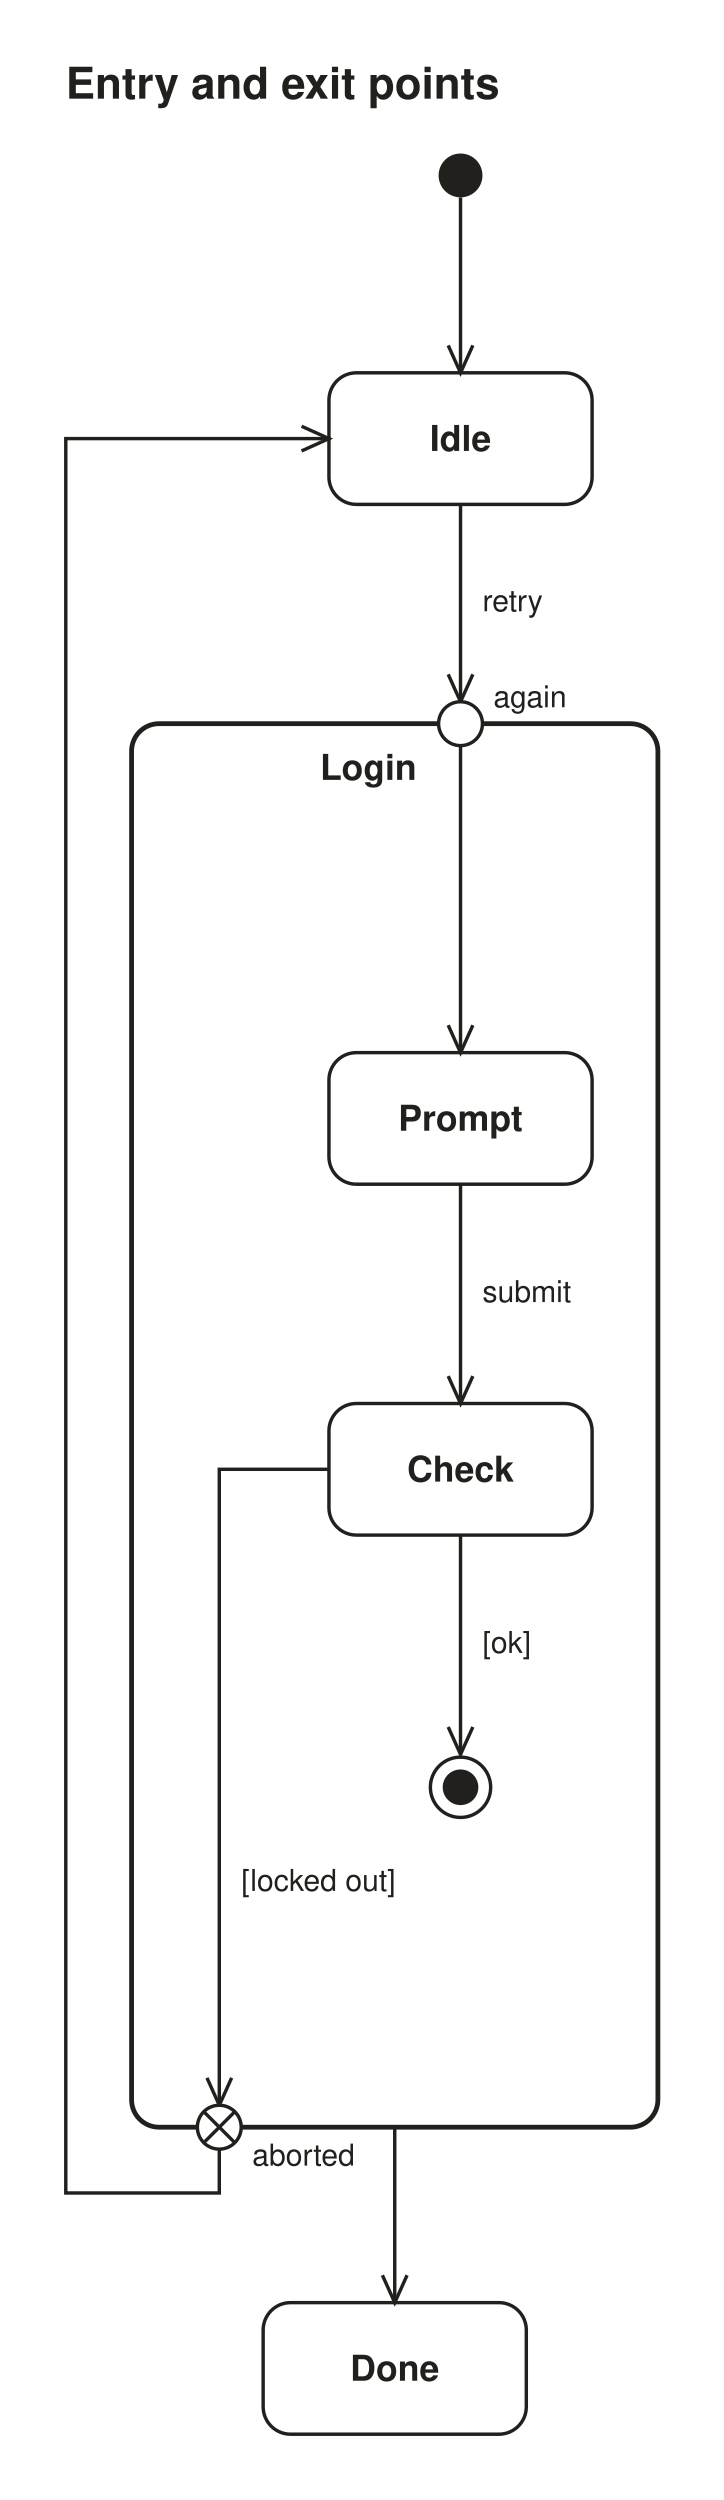
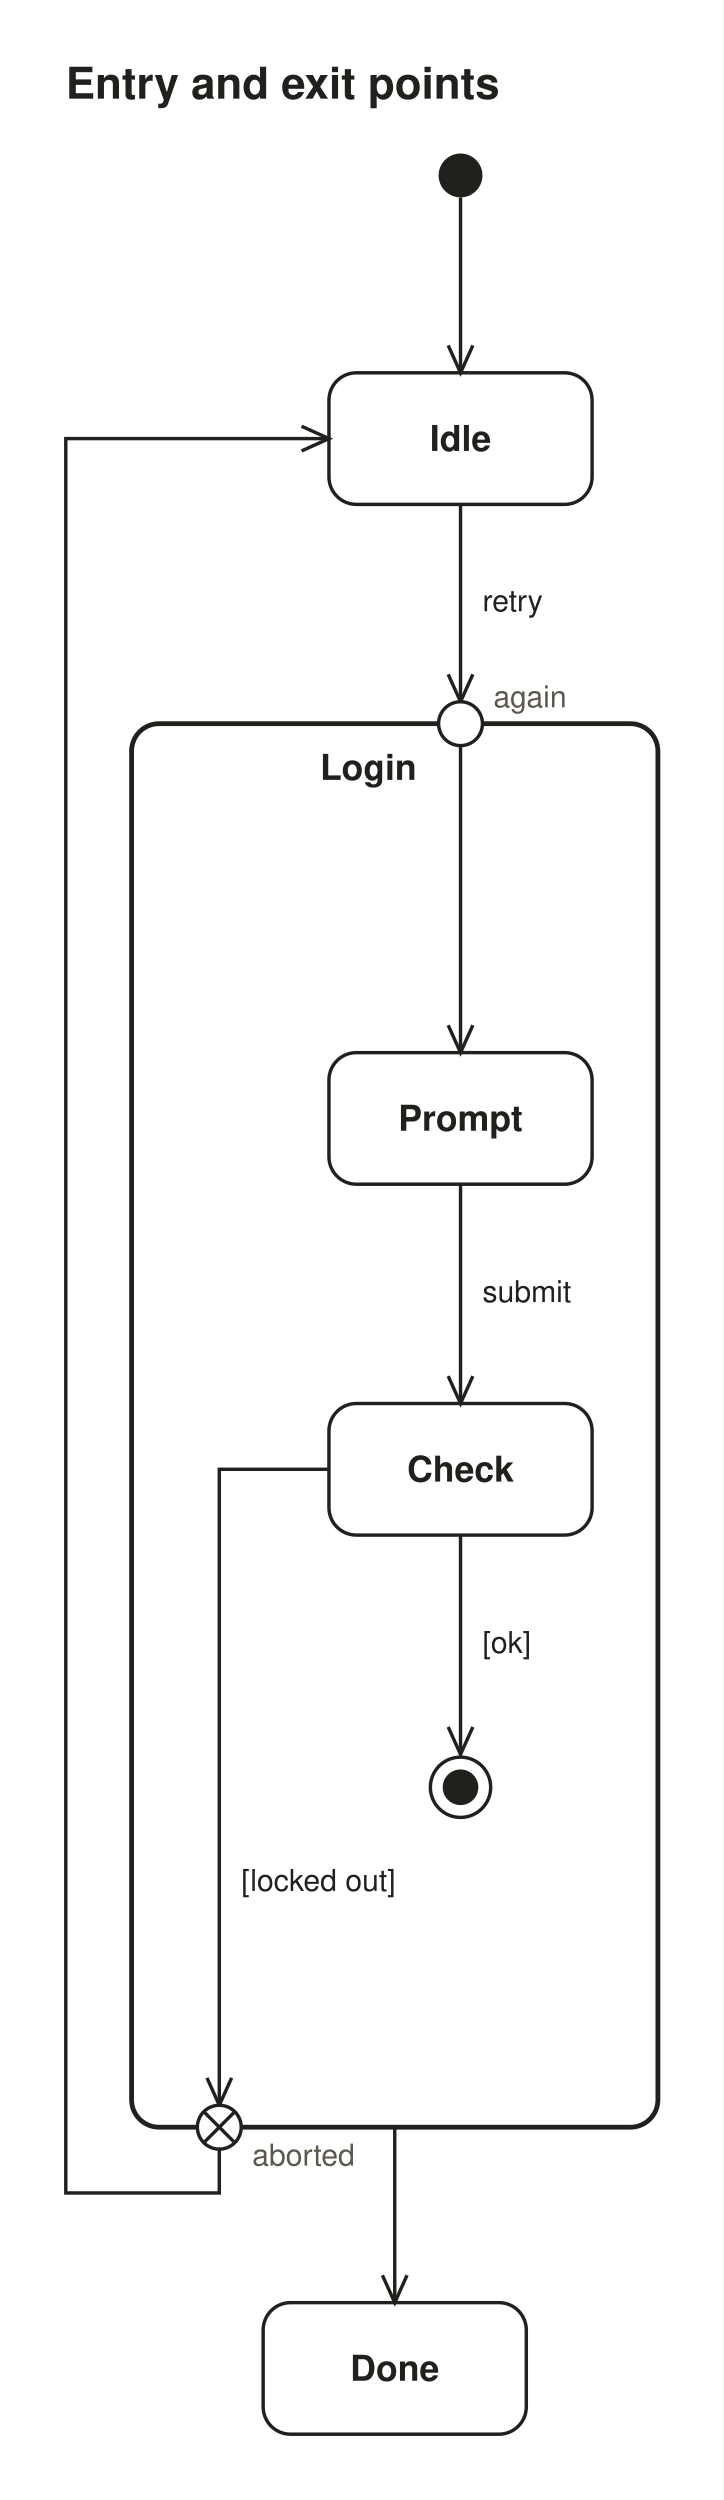
<svg xmlns="http://www.w3.org/2000/svg" class="drumlin pens" viewBox="-48 -56 264 912" width="264" height="912">
  <style>
- .drumlin.pens text { font-family: Helvetica, Arial, "Liberation Sans", sans-serif; fill: #22201c; }
+ .drumlin.pens text { font-family: Helvetica, Arial, "Liberation Sans", sans-serif; fill: #22201c; font-weight: 400; }
.drumlin.pens .title { font-size: 16px; font-weight: 600; }
.drumlin.pens .name { font-size: 13px; font-weight: 600; }
.drumlin.pens .italic { font-style: italic; }
- .drumlin.pens .small { font-size: 11px; fill: #22201c; }
+ .drumlin.pens .small { font-size: 11px; }
.drumlin.pens .halo { paint-order: stroke; stroke: #fff; stroke-width: 4px; stroke-linejoin: round; }
+ .drumlin.pens .tag { font-size: 10px; letter-spacing: 0.2px; fill: #5c574f; }
+ .drumlin.pens .aside { fill: #5c574f; }
.drumlin.pens .shape { fill: #fff; stroke: #22201c; stroke-width: 1.25; stroke-linejoin: miter; }
.drumlin.pens .icon { fill: #fff; stroke: #22201c; stroke-width: 0.75; stroke-linejoin: miter; }
.drumlin.pens .edge { fill: none; stroke: #22201c; stroke-width: 1.25; stroke-linecap: butt; stroke-linejoin: miter; }
.drumlin.pens .head { stroke-linejoin: miter; stroke-miterlimit: 4; }
.drumlin.pens .dashed { stroke-dasharray: 7 3; }
.drumlin.pens .solid { fill: #22201c; stroke: none; }
.drumlin.pens .heavy { stroke-width: 1.75; }
.drumlin.pens .fine { stroke-width: 0.75; }
</style>
  <rect x="-48" y="-56" width="264" height="912" fill="#fff" />
  <text x="-24" y="-20" class="title">Entry and exit points</text>
  <rect x="0" y="208" width="192" height="512" class="shape heavy" rx="10" />
  <text x="104" y="228.5" class="name" text-anchor="end">Login</text>
  <rect x="72" y="456" width="96" height="48" class="shape" rx="10" />
  <text x="120" y="484.5" class="name" text-anchor="middle">Check</text>
  <rect x="72" y="328" width="96" height="48" class="shape" rx="10" />
  <text x="120" y="356.5" class="name" text-anchor="middle">Prompt</text>
  <circle cx="120" cy="596" r="11" class="shape" />
  <circle cx="120" cy="596" r="6.5" class="solid" />
  <rect x="48" y="784" width="96" height="48" class="shape" rx="10" />
  <text x="96" y="812.5" class="name" text-anchor="middle">Done</text>
  <rect x="72" y="80" width="96" height="48" class="shape" rx="10" />
  <text x="120" y="108.5" class="name" text-anchor="middle">Idle</text>
  <circle cx="120" cy="8" r="8" class="solid" />
  <path d="M120 16 L120 80" class="edge" />
  <path d="M115.5 70 L120 80 L124.5 70" class="edge head" />
  <path d="M120 128 L120 200" class="edge" />
  <path d="M115.5 190 L120 200 L124.5 190" class="edge head" />
  <path d="M120 216 L120 328" class="edge" />
  <path d="M115.5 318 L120 328 L124.5 318" class="edge head" />
  <path d="M120 376 L120 456" class="edge" />
  <path d="M115.5 446 L120 456 L124.5 446" class="edge head" />
  <path d="M72 480 L32 480 L32 712" class="edge" />
  <path d="M27.5 702 L32 712 L36.5 702" class="edge head" />
  <path d="M120 504 L120 584" class="edge" />
  <path d="M115.5 574 L120 584 L124.5 574" class="edge head" />
  <path d="M32 728 L32 744 L-24 744 L-24 104 L72 104" class="edge" />
  <path d="M62 108.5 L72 104 L62 99.5" class="edge head" />
  <path d="M96 720 L96 784" class="edge" />
  <path d="M91.5 774 L96 784 L100.5 774" class="edge head" />
  <circle cx="120" cy="208" r="8" class="shape" />
-   <text x="132" y="202" class="small" text-anchor="start">again</text>
+   <text x="132" y="202" class="small aside" text-anchor="start">again</text>
  <circle cx="32" cy="720" r="8" class="shape" />
  <path d="M26.32 714.32 L37.68 725.68 M26.32 725.68 L37.68 714.32" class="edge" />
-   <text x="44" y="734" class="small" text-anchor="start">aborted</text>
+   <text x="44" y="734" class="small aside" text-anchor="start">aborted</text>
  <text x="128" y="419" class="small" text-anchor="start">submit</text>
  <text x="128" y="547" class="small" text-anchor="start">[ok]</text>
  <text x="128" y="167" class="small" text-anchor="start">retry</text>
  <text x="40" y="633.8" class="small" text-anchor="start">[locked out]</text>
</svg>
